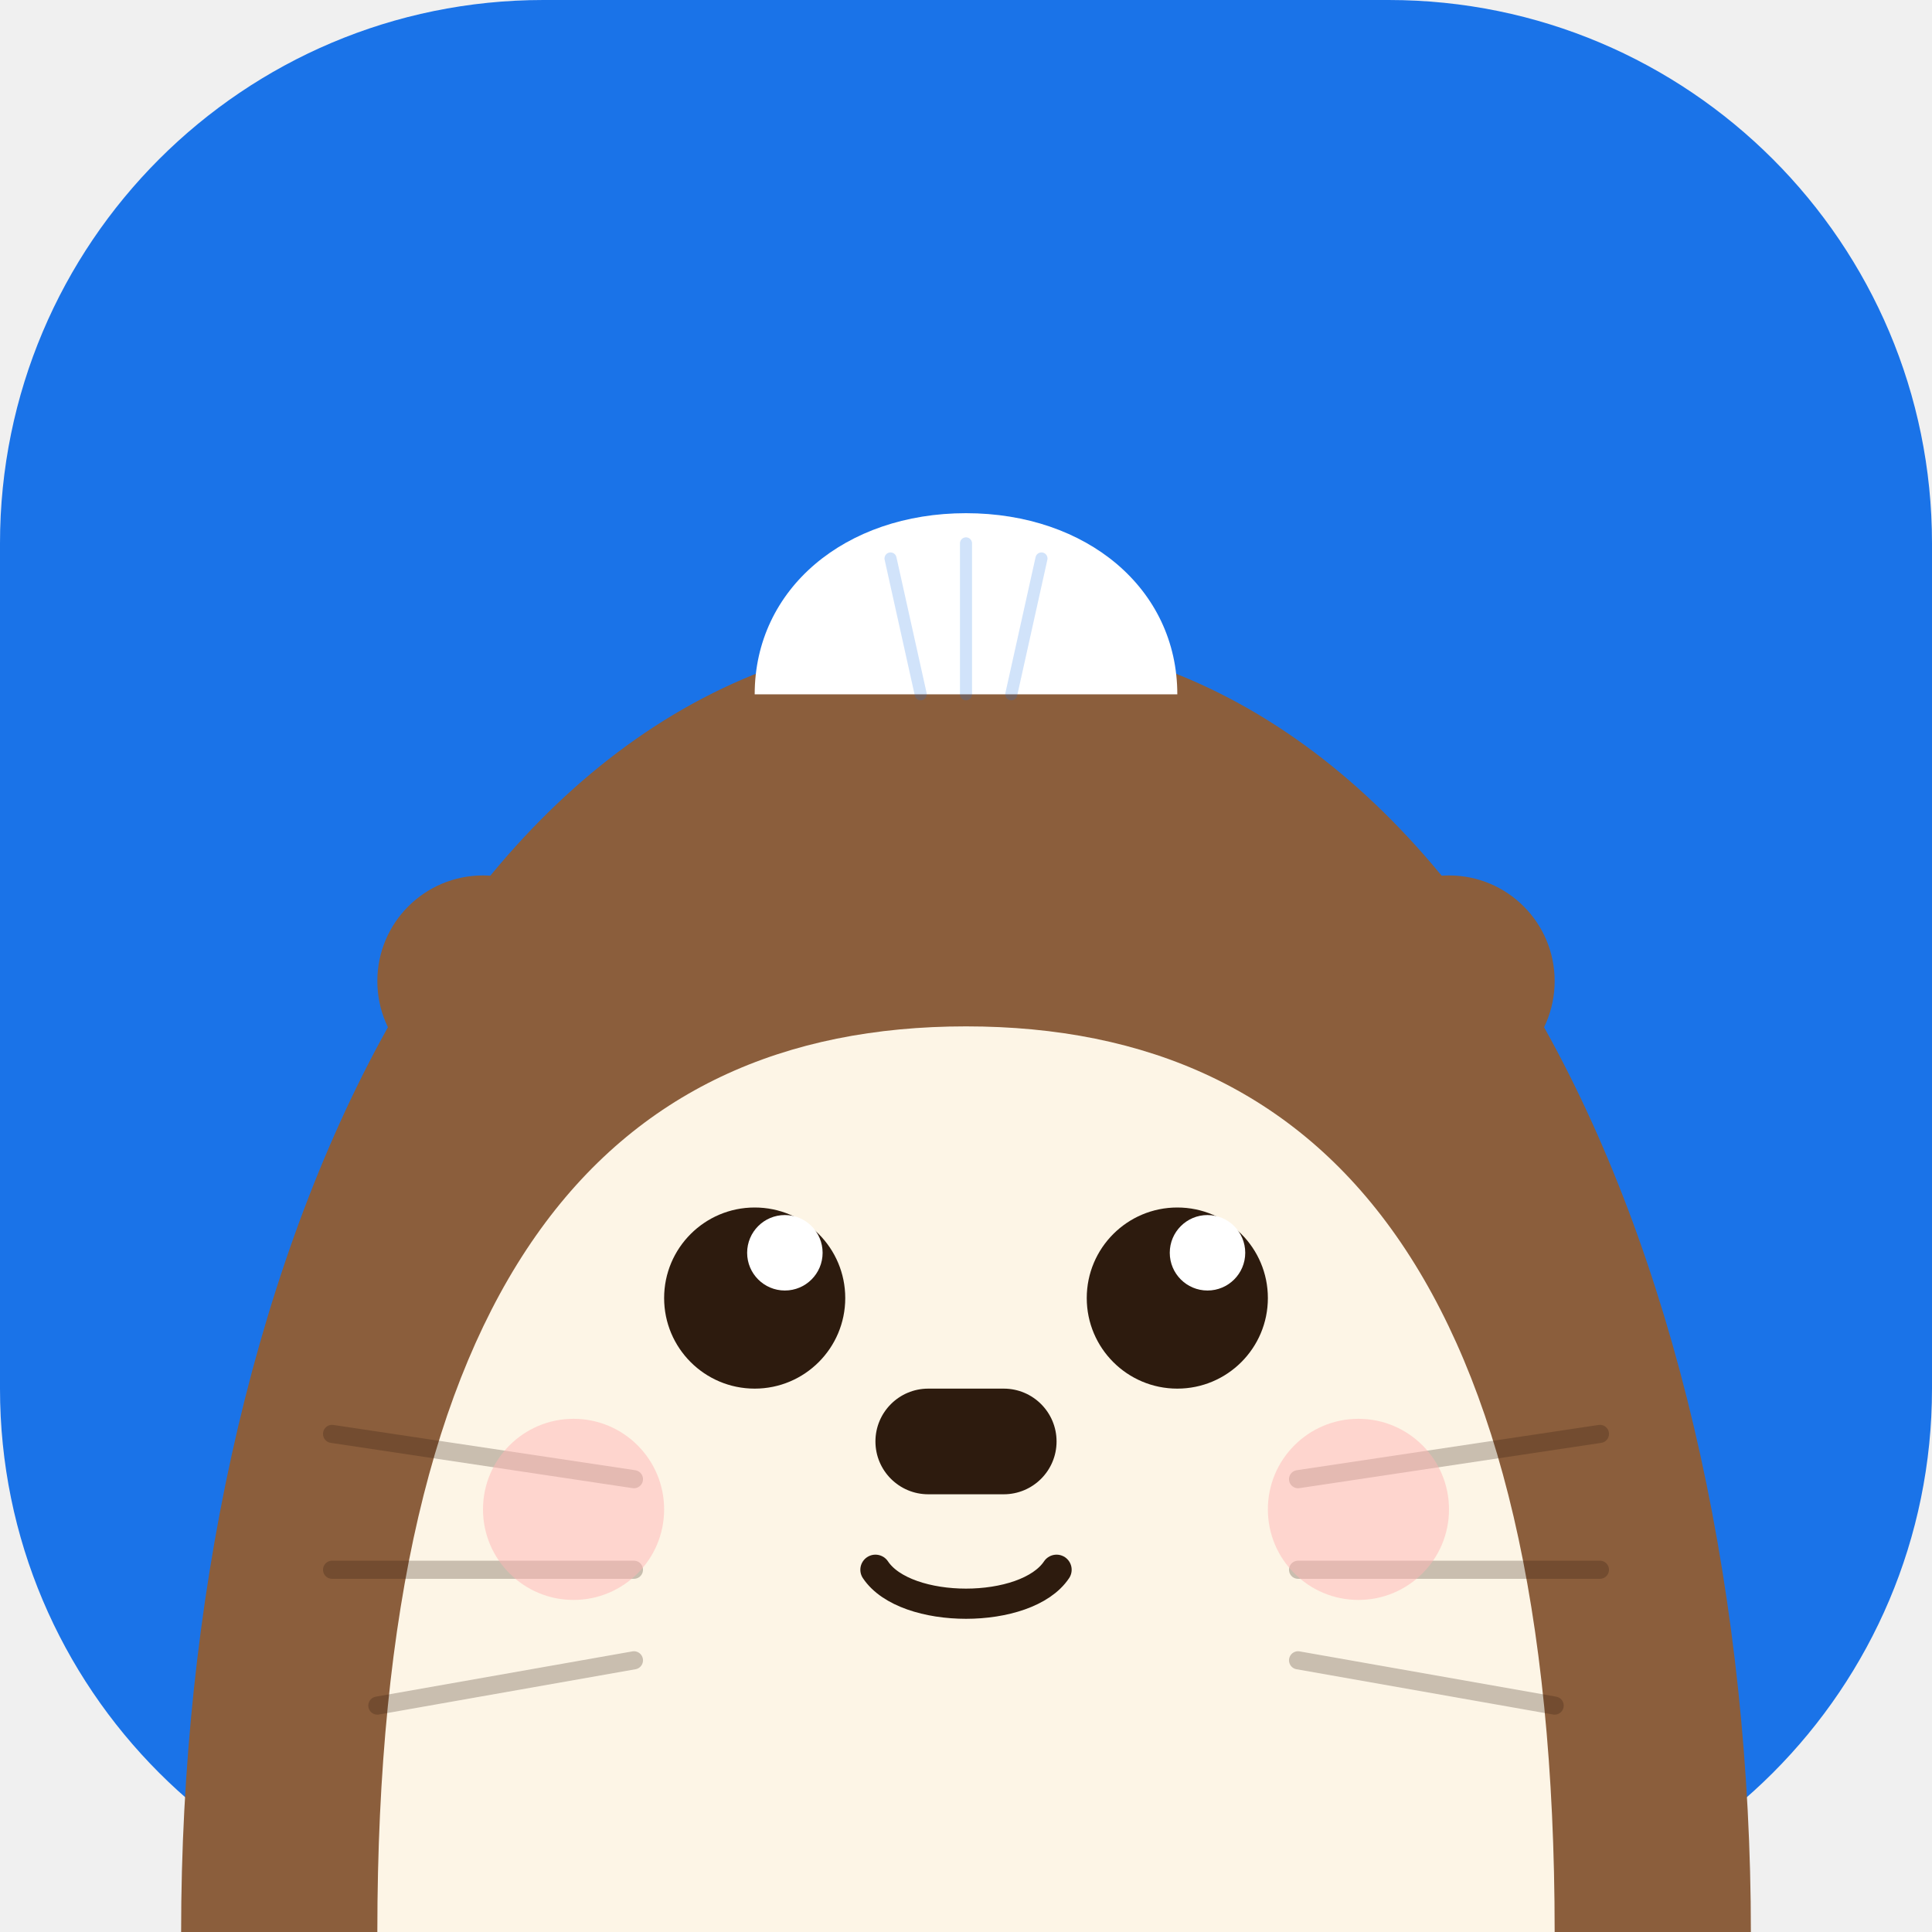
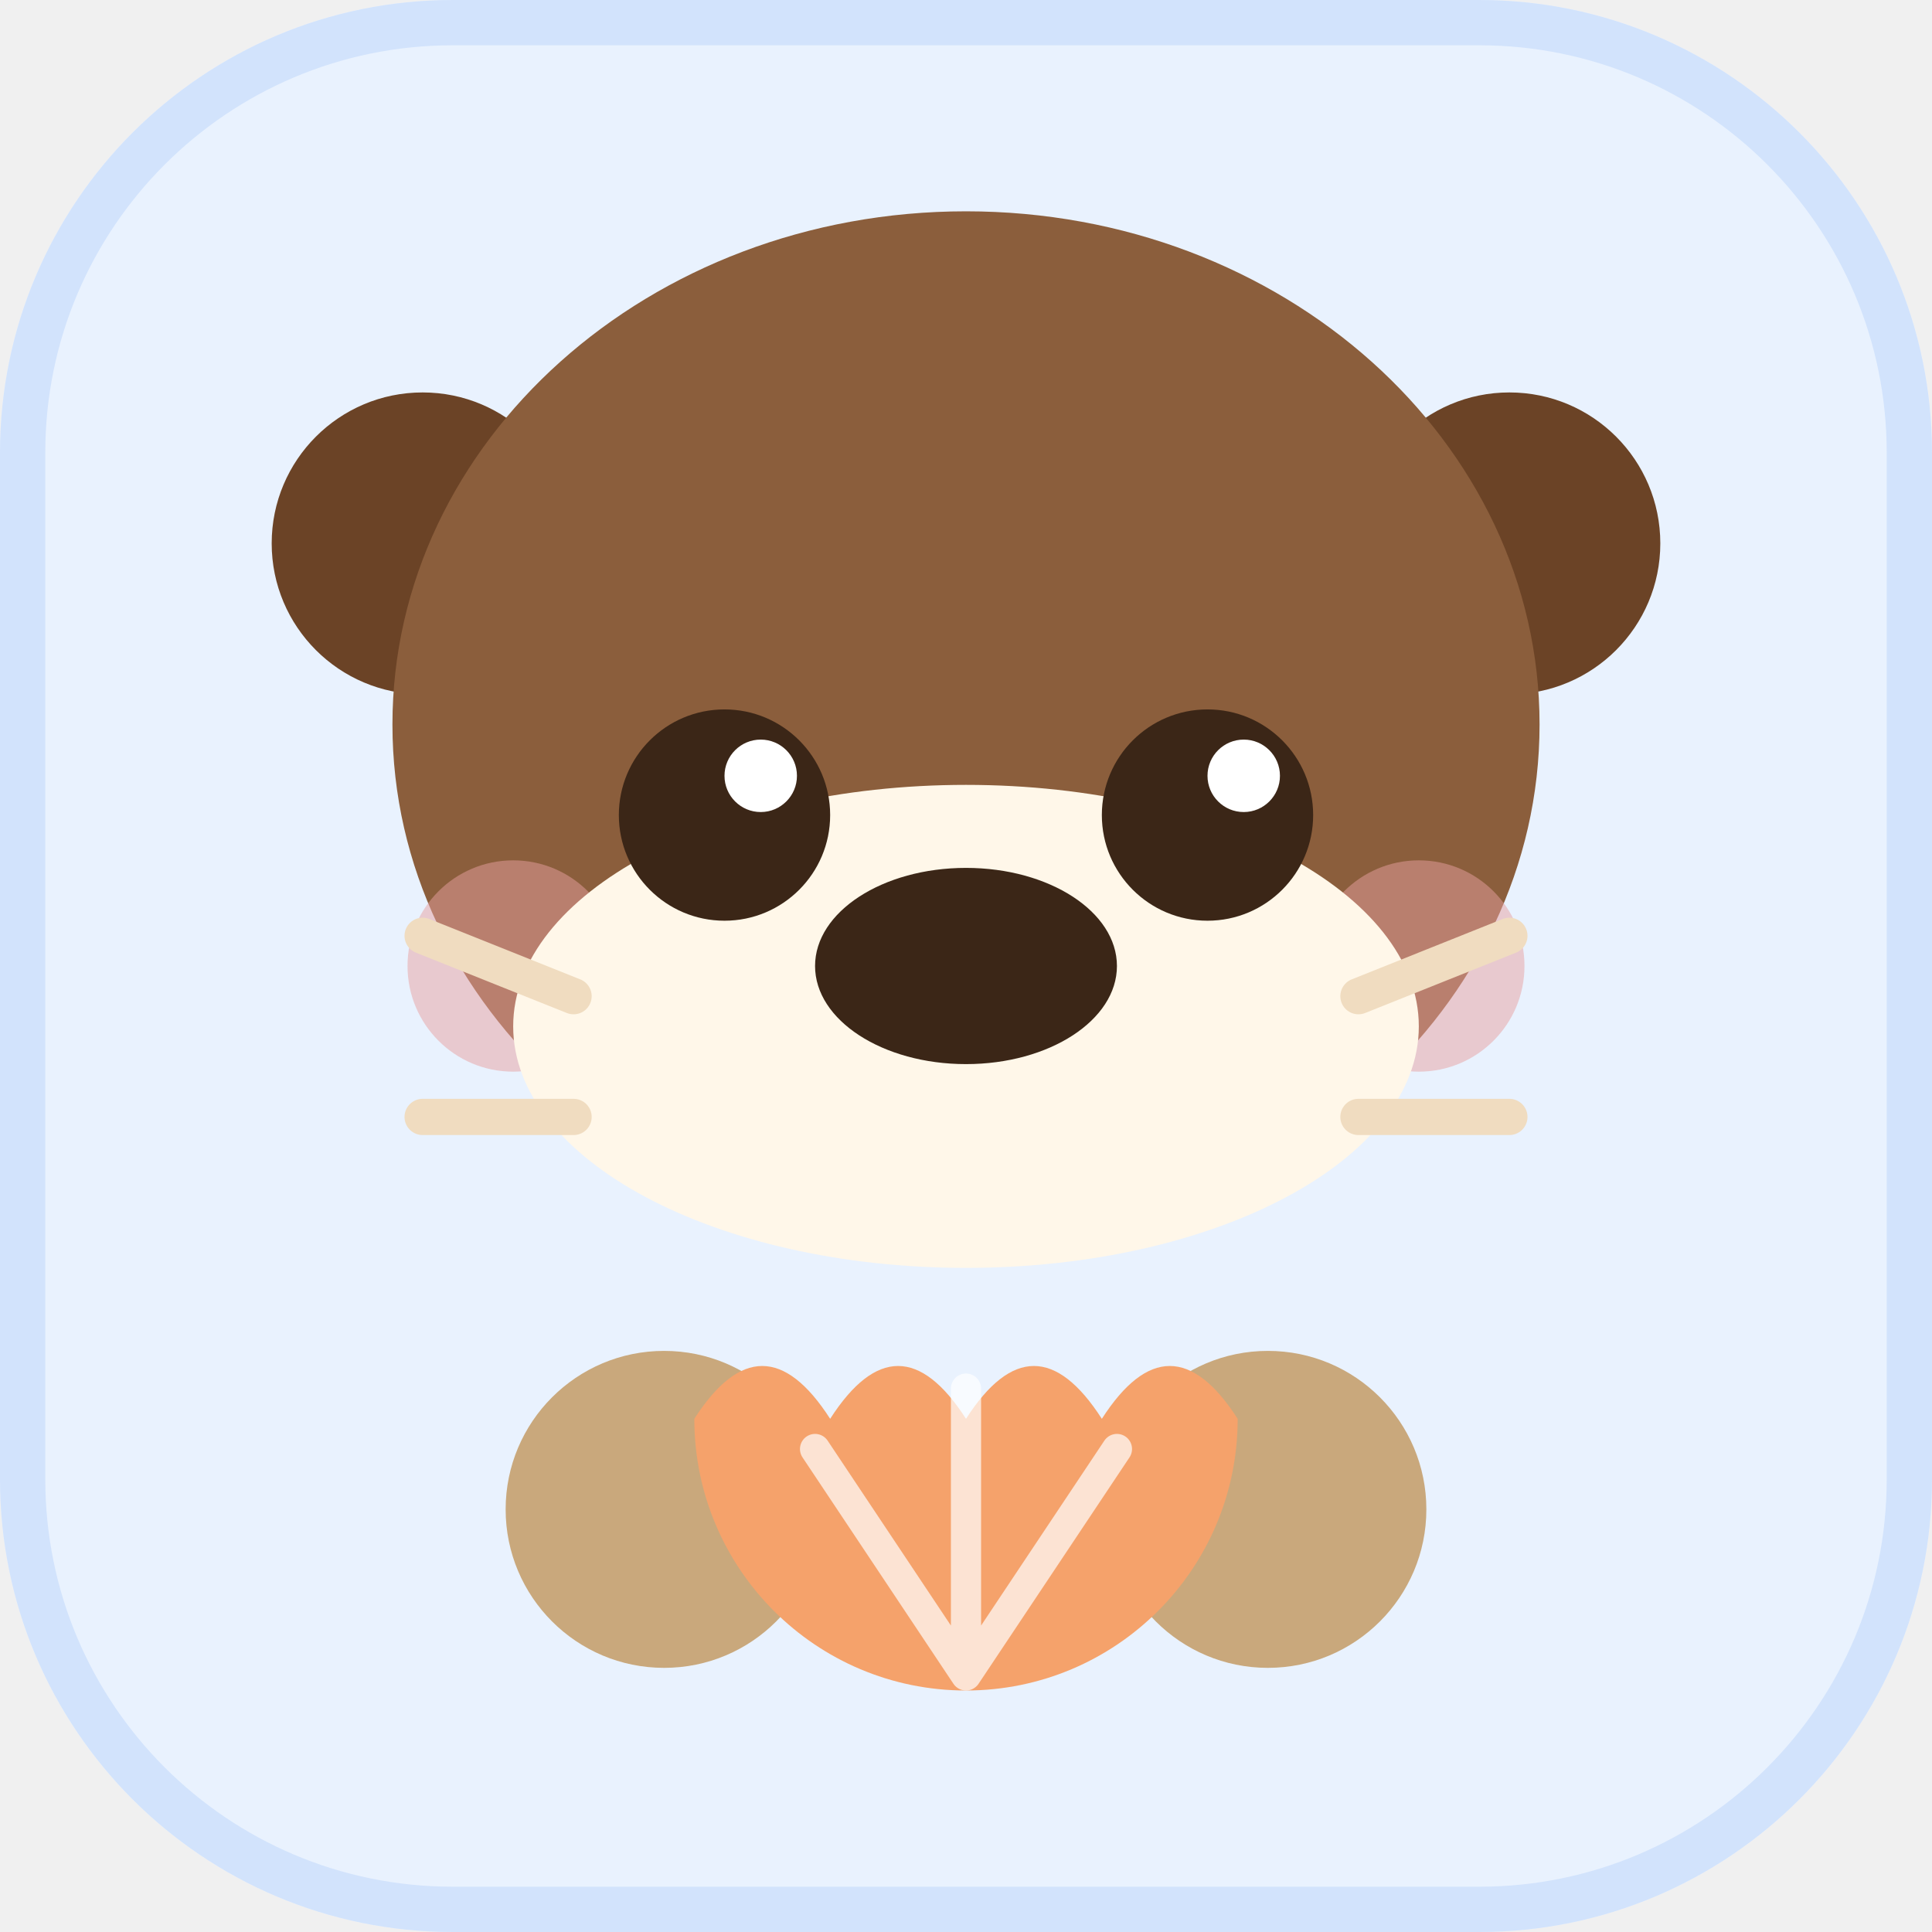
<svg xmlns="http://www.w3.org/2000/svg" width="128" height="128" viewBox="0 0 128 128" fill="none">
-   <rect width="128" height="128" rx="36" fill="#1A73E8" />
-   <path d="M12 128C12 85 30 42 64 42C98 42 116 85 116 128" fill="#8B5E3C" />
-   <path d="M25 128C25 85 40 68 64 68C88 68 103 85 103 128" fill="#FDF5E6" />
-   <circle cx="32" cy="65" r="7" fill="#8B5E3C" />
-   <circle cx="96" cy="65" r="7" fill="#8B5E3C" />
-   <circle cx="50" cy="86" r="6" fill="#2D1B0E" />
-   <circle cx="52" cy="83" r="2.5" fill="white" />
-   <circle cx="78" cy="86" r="6" fill="#2D1B0E" />
-   <circle cx="80" cy="83" r="2.5" fill="white" />
-   <rect x="58" y="92" width="12" height="7" rx="3.5" fill="#2D1B0E" />
-   <path d="M42 98L22 95M42 104L22 104M42 110L25 113" stroke="#2D1B0E" stroke-width="1.2" stroke-linecap="round" stroke-opacity="0.25" />
-   <path d="M86 98L106 95M86 104L106 104M86 110L103 113" stroke="#2D1B0E" stroke-width="1.2" stroke-linecap="round" stroke-opacity="0.25" />
-   <path d="M58 104C60 107 68 107 70 104" stroke="#2D1B0E" stroke-width="2" stroke-linecap="round" />
-   <g transform="translate(0, 24)">
-     <path d="M64 10C72 10 78 15 78 22H50C50 15 56 10 64 10Z" fill="white" />
-     <path d="M64 12V22M59 13L61 22M69 13L67 22" stroke="#1A73E8" stroke-width="0.8" stroke-linecap="round" stroke-opacity="0.2" />
-   </g>
-   <circle cx="38" cy="100" r="6" fill="#FFB7B7" fill-opacity="0.5" />
-   <circle cx="90" cy="100" r="6" fill="#FFB7B7" fill-opacity="0.5" />
+   <rect width="128" height="128" rx="30" fill="#E9F2FE" />
+   <rect x="1.5" y="1.5" width="125" height="125" rx="28.5" stroke="#D2E3FC" stroke-width="3" />
+   <circle cx="28" cy="36" r="10" fill="#6B4326" />
+   <circle cx="100" cy="36" r="10" fill="#6B4326" />
+   <ellipse cx="64" cy="48" rx="38" ry="34" fill="#8B5E3C" />
+   <circle cx="34" cy="64" r="7" fill="#E9A0A0" fill-opacity="0.5" />
+   <circle cx="94" cy="64" r="7" fill="#E9A0A0" fill-opacity="0.5" />
+   <ellipse cx="64" cy="68" rx="30" ry="16" fill="#FFF7E9" />
+   <circle cx="48" cy="54" r="7" fill="#3B2617" />
+   <circle cx="50.4" cy="51.4" r="2.4" fill="#FFFFFF" />
+   <circle cx="80" cy="54" r="7" fill="#3B2617" />
+   <circle cx="82.4" cy="51.4" r="2.4" fill="#FFFFFF" />
+   <ellipse cx="64" cy="64" rx="10" ry="6.5" fill="#3B2617" />
+   <path d="M38 66L28 62M38 74L28 74" stroke="#F0DCC0" stroke-width="2.4" stroke-linecap="round" />
+   <path d="M90 66L100 62M90 74L100 74" stroke="#F0DCC0" stroke-width="2.4" stroke-linecap="round" />
+   <circle cx="44" cy="100" r="10.5" fill="#C9A87C" />
+   <circle cx="84" cy="100" r="10.5" fill="#C9A87C" />
+   <path d="M46 94q4.5-7 9 0q4.5-7 9 0q4.5-7 9 0q4.5-7 9 0a18 18 0 0 1-36 0Z" fill="#F5A26B" />
+   <path d="M64 111L54 96M64 111L64 92M64 111L74 96" stroke="#FFFFFF" stroke-opacity="0.7" stroke-width="2" stroke-linecap="round" />
</svg>
